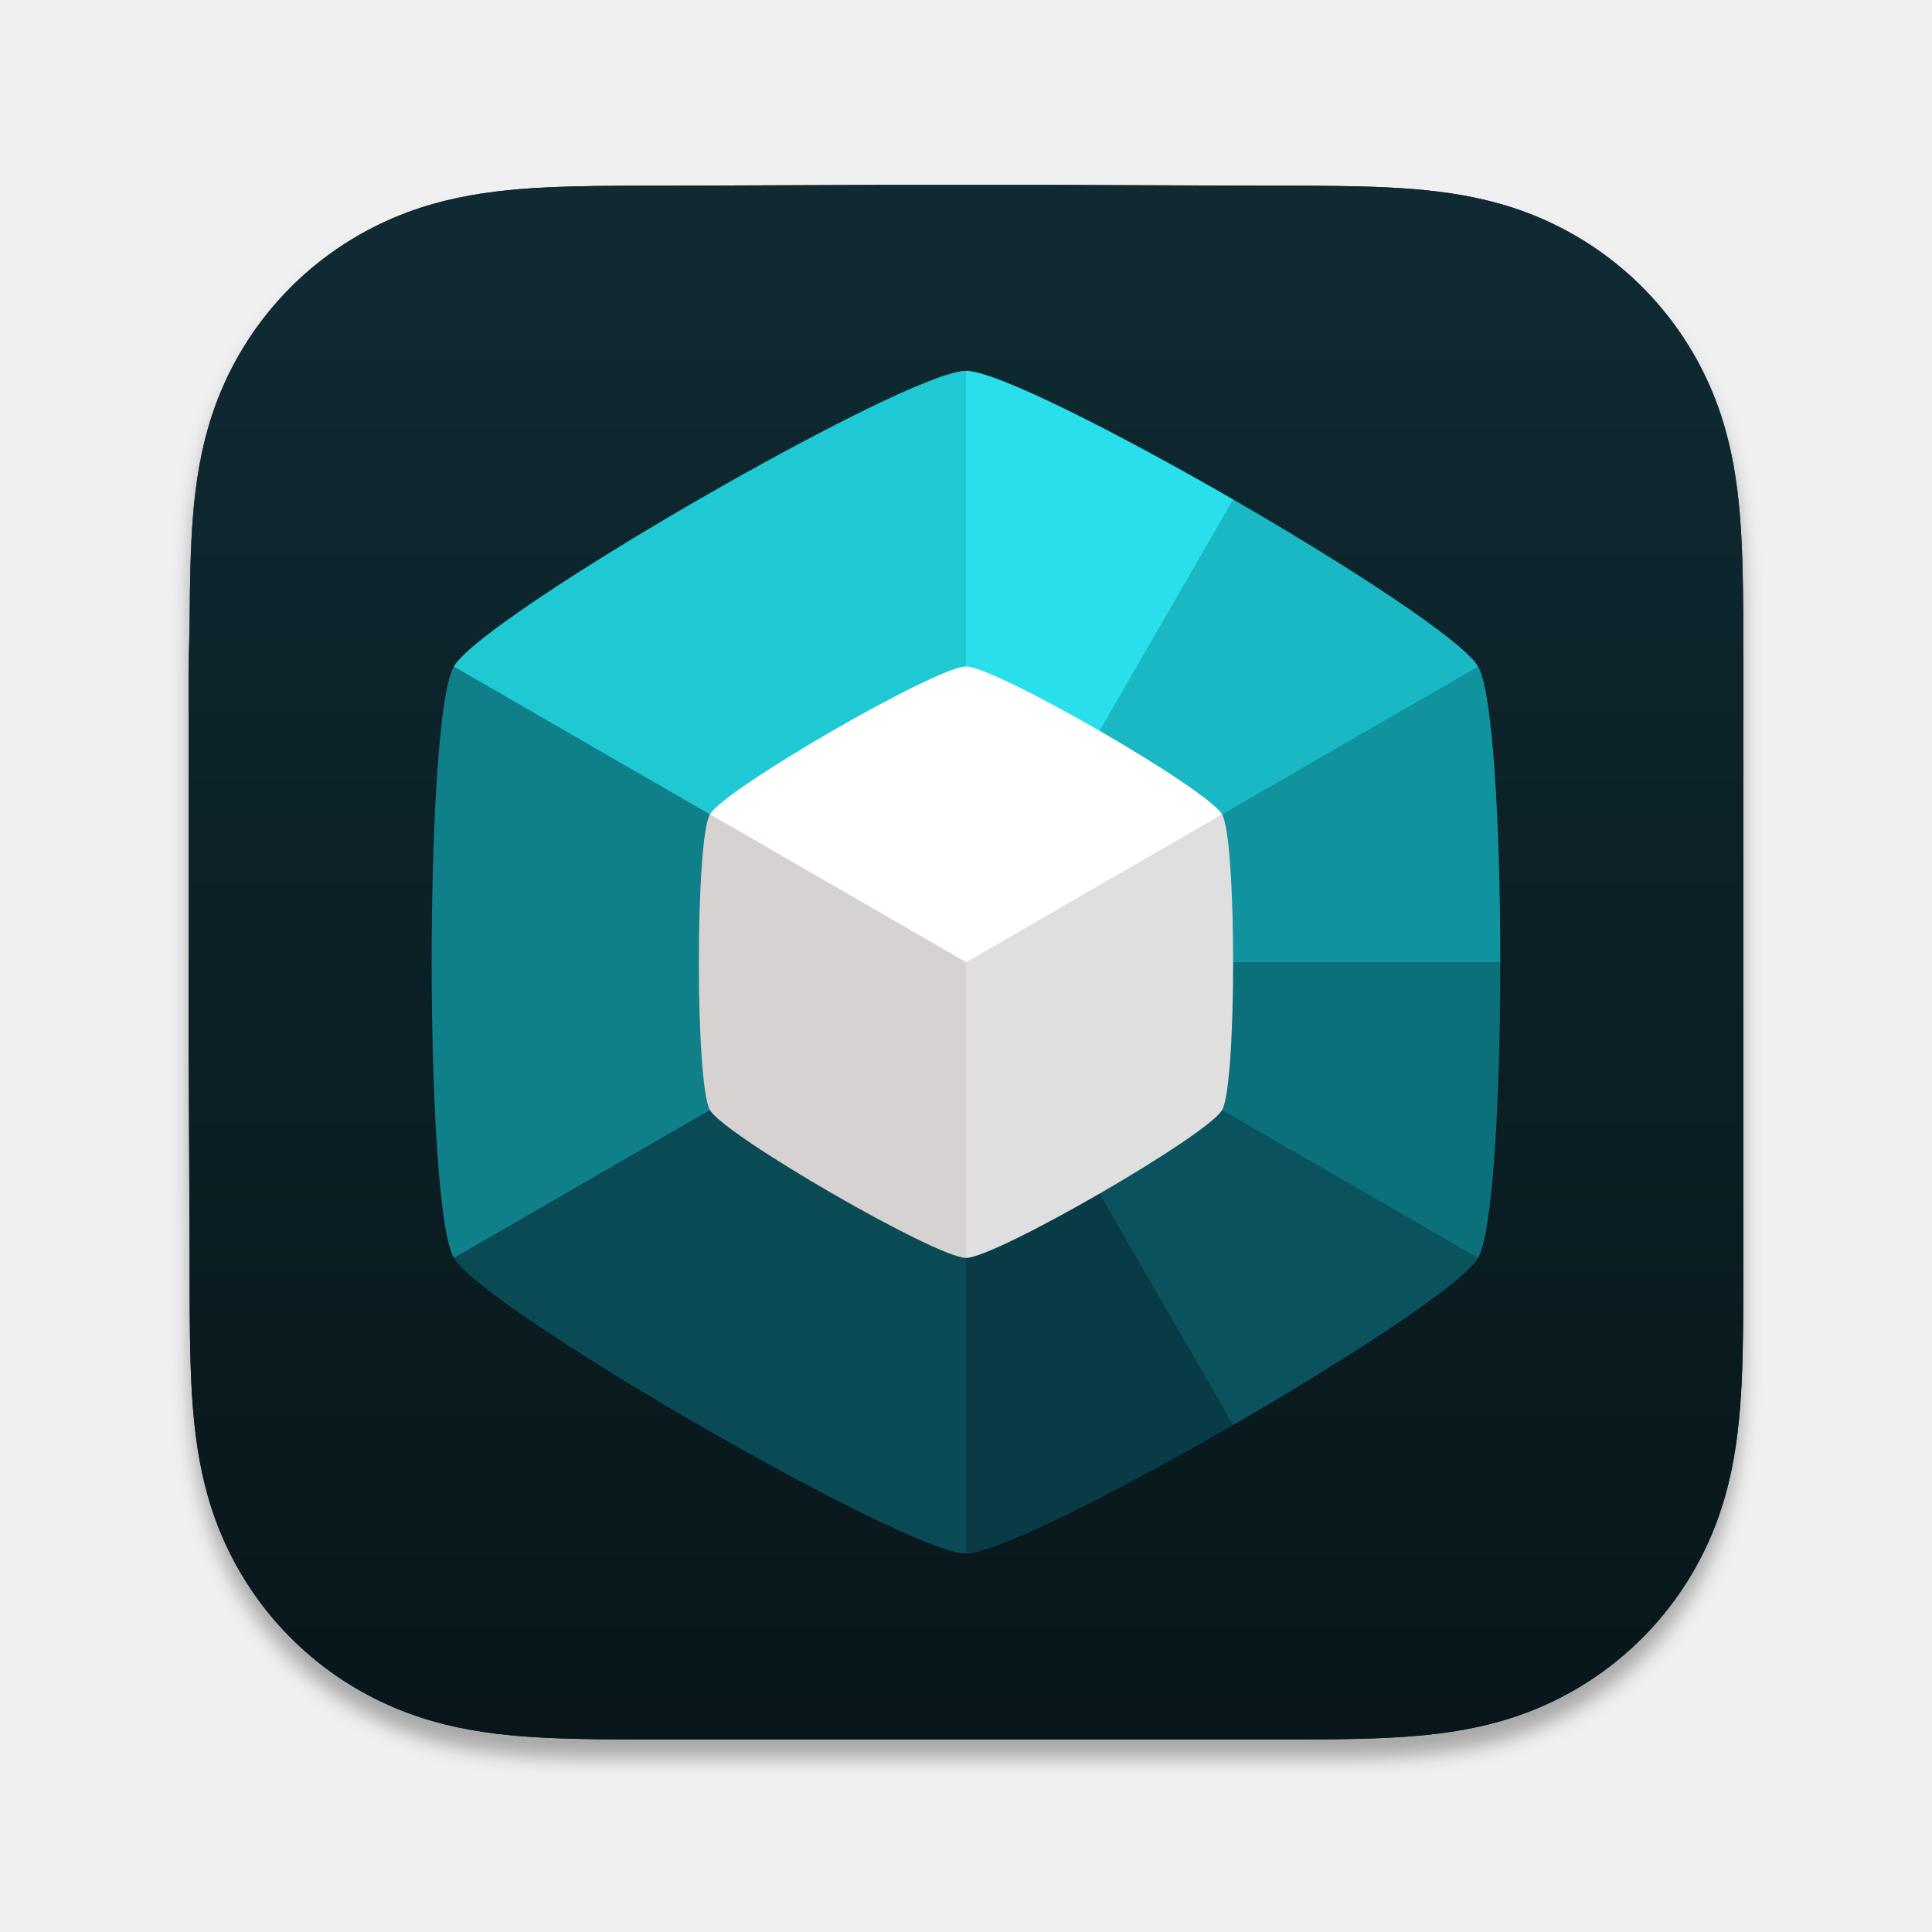
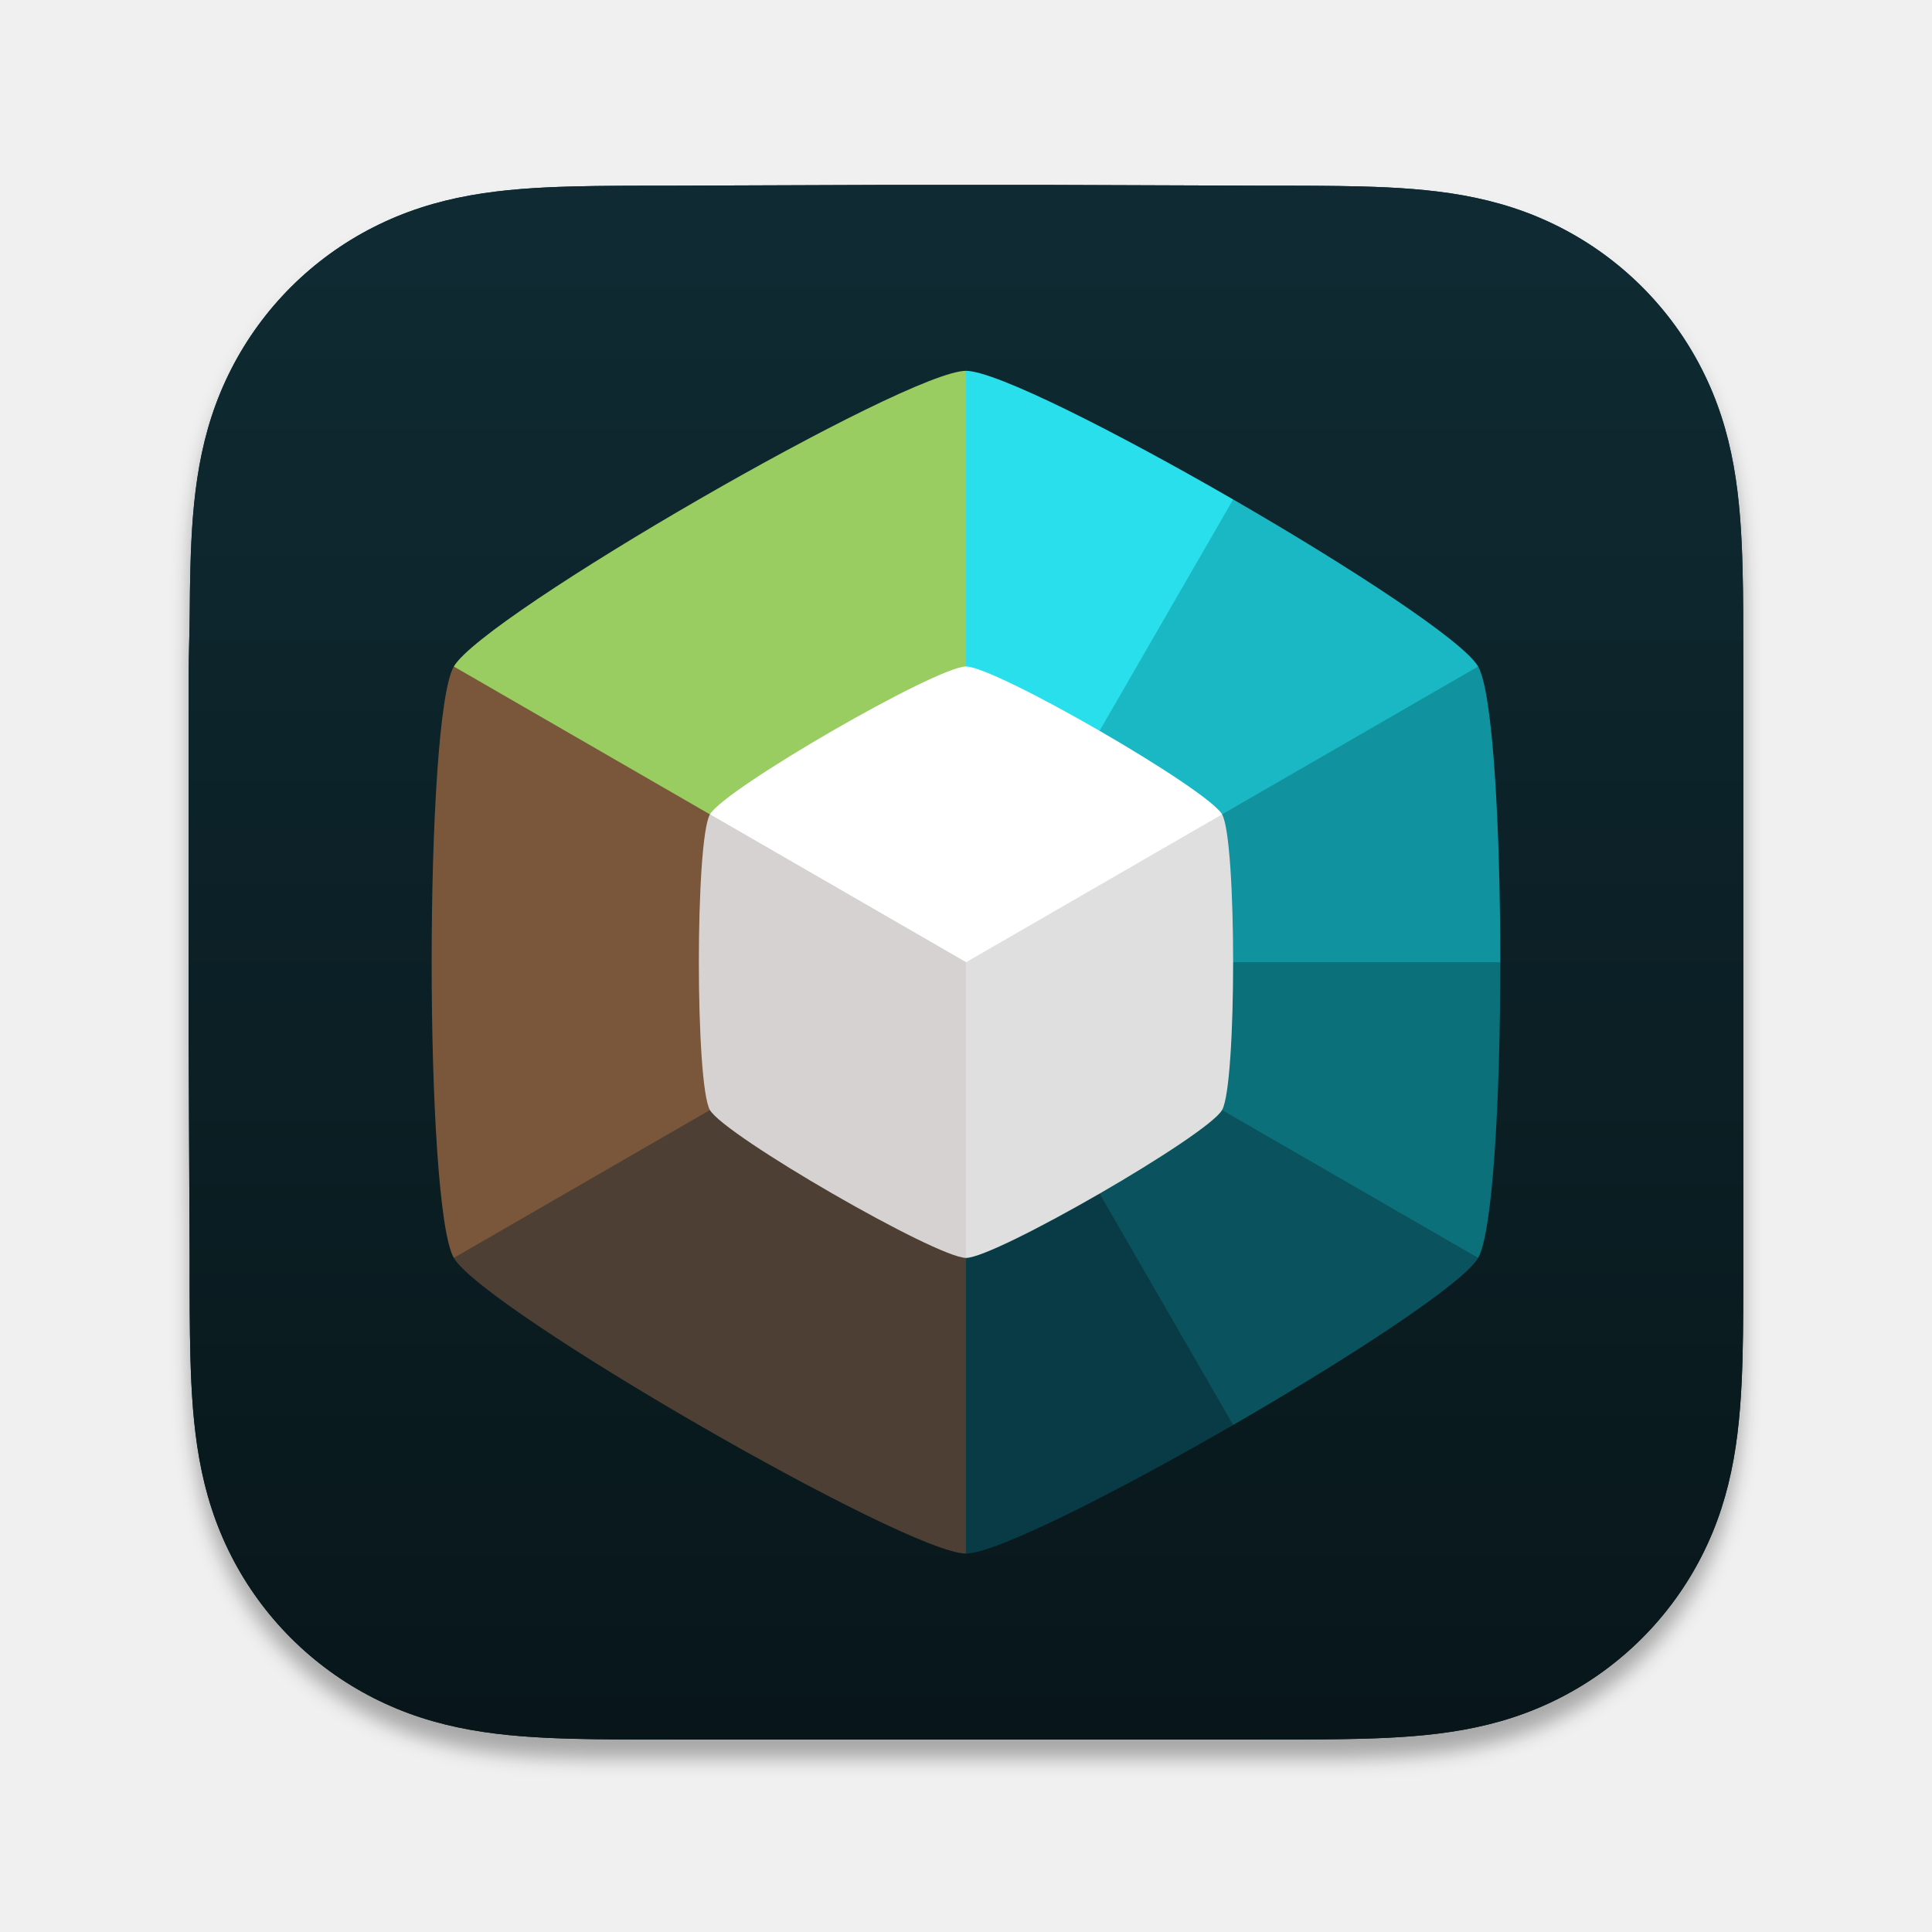
<svg xmlns="http://www.w3.org/2000/svg" width="1024" height="1024" viewBox="0 0 1024 1024" fill="none" version="1.1" id="svg76">
  <g filter="url(#filter0_d_102_69)" id="g4">
    <path fill-rule="evenodd" clip-rule="evenodd" d="M924 354.627C924 344.845 924.004 335.062 923.944 325.279C923.895 317.038 923.8 308.799 923.576 300.562C923.092 282.609 922.033 264.502 918.84 246.749C915.602 228.741 910.314 211.98 901.981 195.617C893.789 179.534 883.088 164.817 870.32 152.058C857.555 139.299 842.834 128.605 826.746 120.418C810.366 112.083 793.587 106.797 775.558 103.56C757.803 100.372 739.691 99.315 721.738 98.83C713.495 98.607 705.253 98.513 697.008 98.462C687.22 98.402 677.432 98.407 667.644 98.407L553.997 98H468.997L357.361 98.407C347.554 98.407 337.747 98.402 327.94 98.462C319.678 98.513 311.42 98.607 303.161 98.83C285.167 99.315 267.014 100.373 249.217 103.565C231.164 106.801 214.36 112.085 197.958 120.414C181.835 128.602 167.083 139.297 154.291 152.058C141.501 164.816 130.78 179.53 122.573 195.61C114.217 211.981 108.919 228.752 105.673 246.77C102.477 264.516 101.418 282.617 100.931 300.562C100.709 308.8 100.613 317.039 100.563 325.279C100.503 335.063 100 347.216 100 356.999L100.003 467.089L100 552.998L100.508 665.427C100.508 675.223 100.504 685.019 100.563 694.815C100.613 703.067 100.709 711.317 100.932 719.566C101.418 737.542 102.479 755.675 105.678 773.452C108.923 791.484 114.22 808.269 122.569 824.653C130.777 840.759 141.5 855.495 154.291 868.272C167.082 881.049 181.83 891.757 197.95 899.956C214.362 908.302 231.174 913.595 249.238 916.836C267.027 920.029 285.174 921.088 303.161 921.573C311.42 921.796 319.679 921.891 327.941 921.941C337.748 922.001 347.554 921.997 357.361 921.997L470.006 922H555.217L667.644 921.996C677.432 921.996 687.22 922.001 697.008 921.941C705.253 921.891 713.495 921.796 721.738 921.573C739.698 921.087 757.816 920.027 775.579 916.832C793.597 913.591 810.368 908.3 826.739 899.959C842.831 891.761 857.554 881.051 870.32 868.272C883.086 855.497 893.786 840.763 901.978 824.66C910.316 808.268 915.604 791.475 918.844 773.431C922.034 755.661 923.092 737.535 923.577 719.566C923.8 711.316 923.895 703.066 923.944 694.815C924.005 685.019 924 675.223 924 665.427C924 665.427 923.994 554.983 923.994 552.998V466.999C923.994 465.533 924 354.627 924 354.627Z" fill="url(#paint0_linear_102_69)" id="path2" />
  </g>
  <mask id="mask0_102_69" style="mask-type: alpha" maskUnits="userSpaceOnUse" x="100" y="98" width="824" height="824">
    <path fill-rule="evenodd" clip-rule="evenodd" d="M924 354.627C924 344.845 924.004 335.062 923.944 325.279C923.895 317.038 923.8 308.799 923.576 300.562C923.092 282.609 922.033 264.502 918.84 246.749C915.602 228.741 910.314 211.98 901.981 195.617C893.789 179.534 883.088 164.817 870.32 152.058C857.555 139.299 842.834 128.605 826.746 120.418C810.366 112.083 793.587 106.797 775.558 103.56C757.803 100.372 739.691 99.315 721.738 98.83C713.495 98.607 705.253 98.513 697.008 98.462C687.22 98.402 677.432 98.407 667.644 98.407L553.997 98H468.997L357.361 98.407C347.554 98.407 337.747 98.402 327.94 98.462C319.678 98.513 311.42 98.607 303.161 98.83C285.167 99.315 267.014 100.373 249.217 103.565C231.164 106.801 214.36 112.085 197.958 120.414C181.835 128.602 167.083 139.297 154.291 152.058C141.501 164.816 130.78 179.53 122.573 195.61C114.217 211.981 108.919 228.752 105.673 246.77C102.477 264.516 101.418 282.617 100.931 300.562C100.709 308.8 100.613 317.039 100.563 325.279C100.503 335.063 100 347.216 100 356.999L100.003 467.089L100 552.998L100.508 665.427C100.508 675.223 100.504 685.019 100.563 694.815C100.613 703.067 100.709 711.317 100.932 719.566C101.418 737.542 102.479 755.675 105.678 773.452C108.923 791.484 114.22 808.269 122.569 824.653C130.777 840.759 141.5 855.495 154.291 868.272C167.082 881.049 181.83 891.757 197.95 899.956C214.362 908.302 231.174 913.595 249.238 916.836C267.027 920.029 285.174 921.088 303.161 921.573C311.42 921.796 319.679 921.891 327.941 921.941C337.748 922.001 347.554 921.997 357.361 921.997L470.006 922H555.217L667.644 921.996C677.432 921.996 687.22 922.001 697.008 921.941C705.253 921.891 713.495 921.796 721.738 921.573C739.698 921.087 757.816 920.027 775.579 916.832C793.597 913.591 810.368 908.3 826.739 899.959C842.831 891.761 857.554 881.051 870.32 868.272C883.086 855.497 893.786 840.763 901.978 824.66C910.316 808.268 915.604 791.475 918.844 773.431C922.034 755.661 923.092 737.535 923.577 719.566C923.8 711.316 923.895 703.066 923.944 694.815C924.005 685.019 924 675.223 924 665.427C924 665.427 923.994 554.983 923.994 552.998V466.999C923.994 465.533 924 354.627 924 354.627Z" fill="white" id="path6" />
  </mask>
  <g mask="url(#mask0_102_69)" id="g15">
    <rect x="42" y="36" width="914" height="914" fill="url(#paint1_linear_102_69)" id="rect9" />
    <g filter="url(#filter1_b_102_69)" id="g13">
      <rect x="100" y="98" width="824" height="824" rx="126" fill="black" fill-opacity="0.01" id="rect11" />
    </g>
  </g>
  <defs id="defs74">
    <filter id="filter0_d_102_69" x="90" y="98" width="844" height="844" filterUnits="userSpaceOnUse" color-interpolation-filters="sRGB">
      <feFlood flood-opacity="0" result="BackgroundImageFix" id="feFlood31" />
      <feColorMatrix in="SourceAlpha" type="matrix" values="0 0 0 0 0 0 0 0 0 0 0 0 0 0 0 0 0 0 127 0" result="hardAlpha" id="feColorMatrix33" />
      <feOffset dy="10" id="feOffset35" />
      <feGaussianBlur stdDeviation="5" id="feGaussianBlur37" />
      <feColorMatrix type="matrix" values="0 0 0 0 0 0 0 0 0 0 0 0 0 0 0 0 0 0 0.3 0" id="feColorMatrix39" />
      <feBlend mode="normal" in2="BackgroundImageFix" result="effect1_dropShadow_102_69" id="feBlend41" />
      <feBlend mode="normal" in="SourceGraphic" in2="effect1_dropShadow_102_69" result="shape" id="feBlend43" />
    </filter>
    <filter id="filter1_b_102_69" x="89.127" y="87.127" width="845.746" height="845.746" filterUnits="userSpaceOnUse" color-interpolation-filters="sRGB">
      <feFlood flood-opacity="0" result="BackgroundImageFix" id="feFlood46" />
      <feGaussianBlur in="BackgroundImage" stdDeviation="5.437" id="feGaussianBlur48" />
      <feComposite in2="SourceAlpha" operator="in" result="effect1_backgroundBlur_102_69" id="feComposite50" />
      <feBlend mode="normal" in="SourceGraphic" in2="effect1_backgroundBlur_102_69" result="shape" id="feBlend52" />
    </filter>
    <linearGradient id="paint0_linear_102_69" x1="-181.14" y1="98" x2="-181.14" y2="1484.28" gradientUnits="userSpaceOnUse">
      <stop stop-color="#163a43" id="stop55" />
      <stop offset="0.49" stop-color="#0b232a" id="stop57" />
      <stop offset="1" stop-color="#050f12" id="stop59" />
    </linearGradient>
    <linearGradient id="paint1_linear_102_69" x1="928.377" y1="992.826" x2="928.377" y2="134.072" gradientUnits="userSpaceOnUse">
      <stop stop-color="#071418" id="stop62" />
      <stop offset="1" stop-color="#0f2b33" id="stop64" />
    </linearGradient>
    <linearGradient id="paint2_linear_102_69" x1="394.815" y1="372.239" x2="629.182" y2="542.528" gradientUnits="userSpaceOnUse">
      <stop stop-color="#88B858" id="stop67" />
      <stop offset="0.5" stop-color="#72B147" id="stop69" />
      <stop offset="1" stop-color="#5A9A30" id="stop71" />
    </linearGradient>
  </defs>
  <g id="g1817" transform="matrix(0.8193839,0,0,0.8193839,-746.9626,25.2203)">
-     <path style="fill:#1fc9d4;fill-opacity:1;stroke-width:17.388" d="M 1536.463,591.624 Z" id="path7899" />
+     <path style="fill:#99cd61;fill-opacity:1;stroke-width:17.388" d="M 1536.463,591.624 Z" id="path7899" />
    <path id="path3228" style="fill:#29dfeb;fill-opacity:1;stroke-width:17.388" d="m 1536.463,209.092 -165.659,286.899 165.659,95.633 165.626,-95.633 7.2,-203.696 c -75.649,-43.675 -153.7,-83.204 -172.827,-83.204 z" />
    <path id="path2659" style="fill:#1ab8c4;fill-opacity:1;stroke-width:17.388" d="m 1709.289,292.295 -172.827,299.329 165.626,95.633 165.659,-286.899 c -9.563,-16.564 -82.811,-64.387 -158.459,-108.063 z" />
    <path id="path2708" style="fill:#10939e;fill-opacity:1;stroke-width:17.388" d="m 1867.748,400.358 -331.285,191.266 165.626,95.633 179.992,-95.633 c 0,-87.351 -4.768,-174.702 -14.333,-191.266 z" />
    <path id="path1737" style="fill:#0c707b;fill-opacity:1;stroke-width:17.388" d="m 1536.463,591.624 v 191.266 h 331.285 c 9.563,-16.564 14.333,-103.915 14.333,-191.266 z" />
    <path id="path2937" style="fill:#0a525d;fill-opacity:1;stroke-width:17.388" d="m 1536.463,591.624 v 191.266 l 172.827,108.063 c 75.647,-43.675 148.895,-91.499 158.459,-108.063 z" />
    <path id="path3117" style="fill:#083b45;fill-opacity:1;stroke-width:17.388" d="m 1536.463,591.624 -165.659,95.633 165.659,286.899 c 19.127,0 97.177,-39.528 172.827,-83.203 z" />
-     <path id="path2010" style="fill:#0a4a55;fill-opacity:1;stroke-width:17.388" d="m 1370.804,495.991 -165.626,286.899 c 19.127,33.128 293.032,191.266 331.285,191.266 V 591.624 Z" />
-     <path id="path1744" style="fill:#0f7f8a;fill-opacity:1;stroke-width:17.388" d="m 1205.178,400.358 c -19.127,33.128 -19.127,349.404 0,382.532 L 1536.463,591.624 V 400.358 Z" />
-     <path id="path1739" style="fill:#1fc9d4;fill-opacity:1;stroke-width:17.388" d="m 1536.463,209.092 c -38.253,0 -312.159,158.138 -331.285,191.266 l 331.285,191.266 z" />
+     <path id="path2010" style="fill:#4d3f33;fill-opacity:1;stroke-width:17.388" d="m 1370.804,495.991 -165.626,286.899 c 19.127,33.128 293.032,191.266 331.285,191.266 V 591.624 Z" />
+     <path id="path1744" style="fill:#7a573b;fill-opacity:1;stroke-width:17.388" d="m 1205.178,400.358 c -19.127,33.128 -19.127,349.404 0,382.532 L 1536.463,591.624 V 400.358 Z" />
+     <path id="path1739" style="fill:#99cd61;fill-opacity:1;stroke-width:17.388" d="m 1536.463,209.092 c -38.253,0 -312.159,158.138 -331.285,191.266 l 331.285,191.266 z" />
    <g id="g1657" transform="matrix(57.83167,0,0,57.83167,402.4037,92.68845)">
      <g id="g7651" transform="translate(13.25996,2.277589)">
        <path id="path6659" style="fill:#ffffff;stroke-width:0.265" d="m 6.35,2.939 c -0.341,0 -2.783,1.41 -2.953,1.705 L 6.35,9.76 9.304,4.645 C 9.133,4.349 6.691,2.939 6.35,2.939 Z" transform="matrix(0.9697482,0,0,0.9697482,0.1920988,0.1920979)" />
      </g>
      <path id="path461" style="fill:#dfdfdf;fill-opacity:1;stroke-width:0.265" d="m 16.746,6.974 2.864,4.961 c 0.331,0 2.699,-1.367 2.864,-1.654 0.165,-0.286 0.165,-3.021 0,-3.307 l -2.864,1.654 z" />
    </g>
    <path id="path5065" style="fill:#d6d2d2;fill-opacity:1;stroke-width:17.388" d="m 1370.845,495.991 c -9.563,16.564 -9.565,174.702 0,191.266 9.563,16.564 146.5,95.634 165.626,95.633 V 591.624 Z" />
  </g>
</svg>
